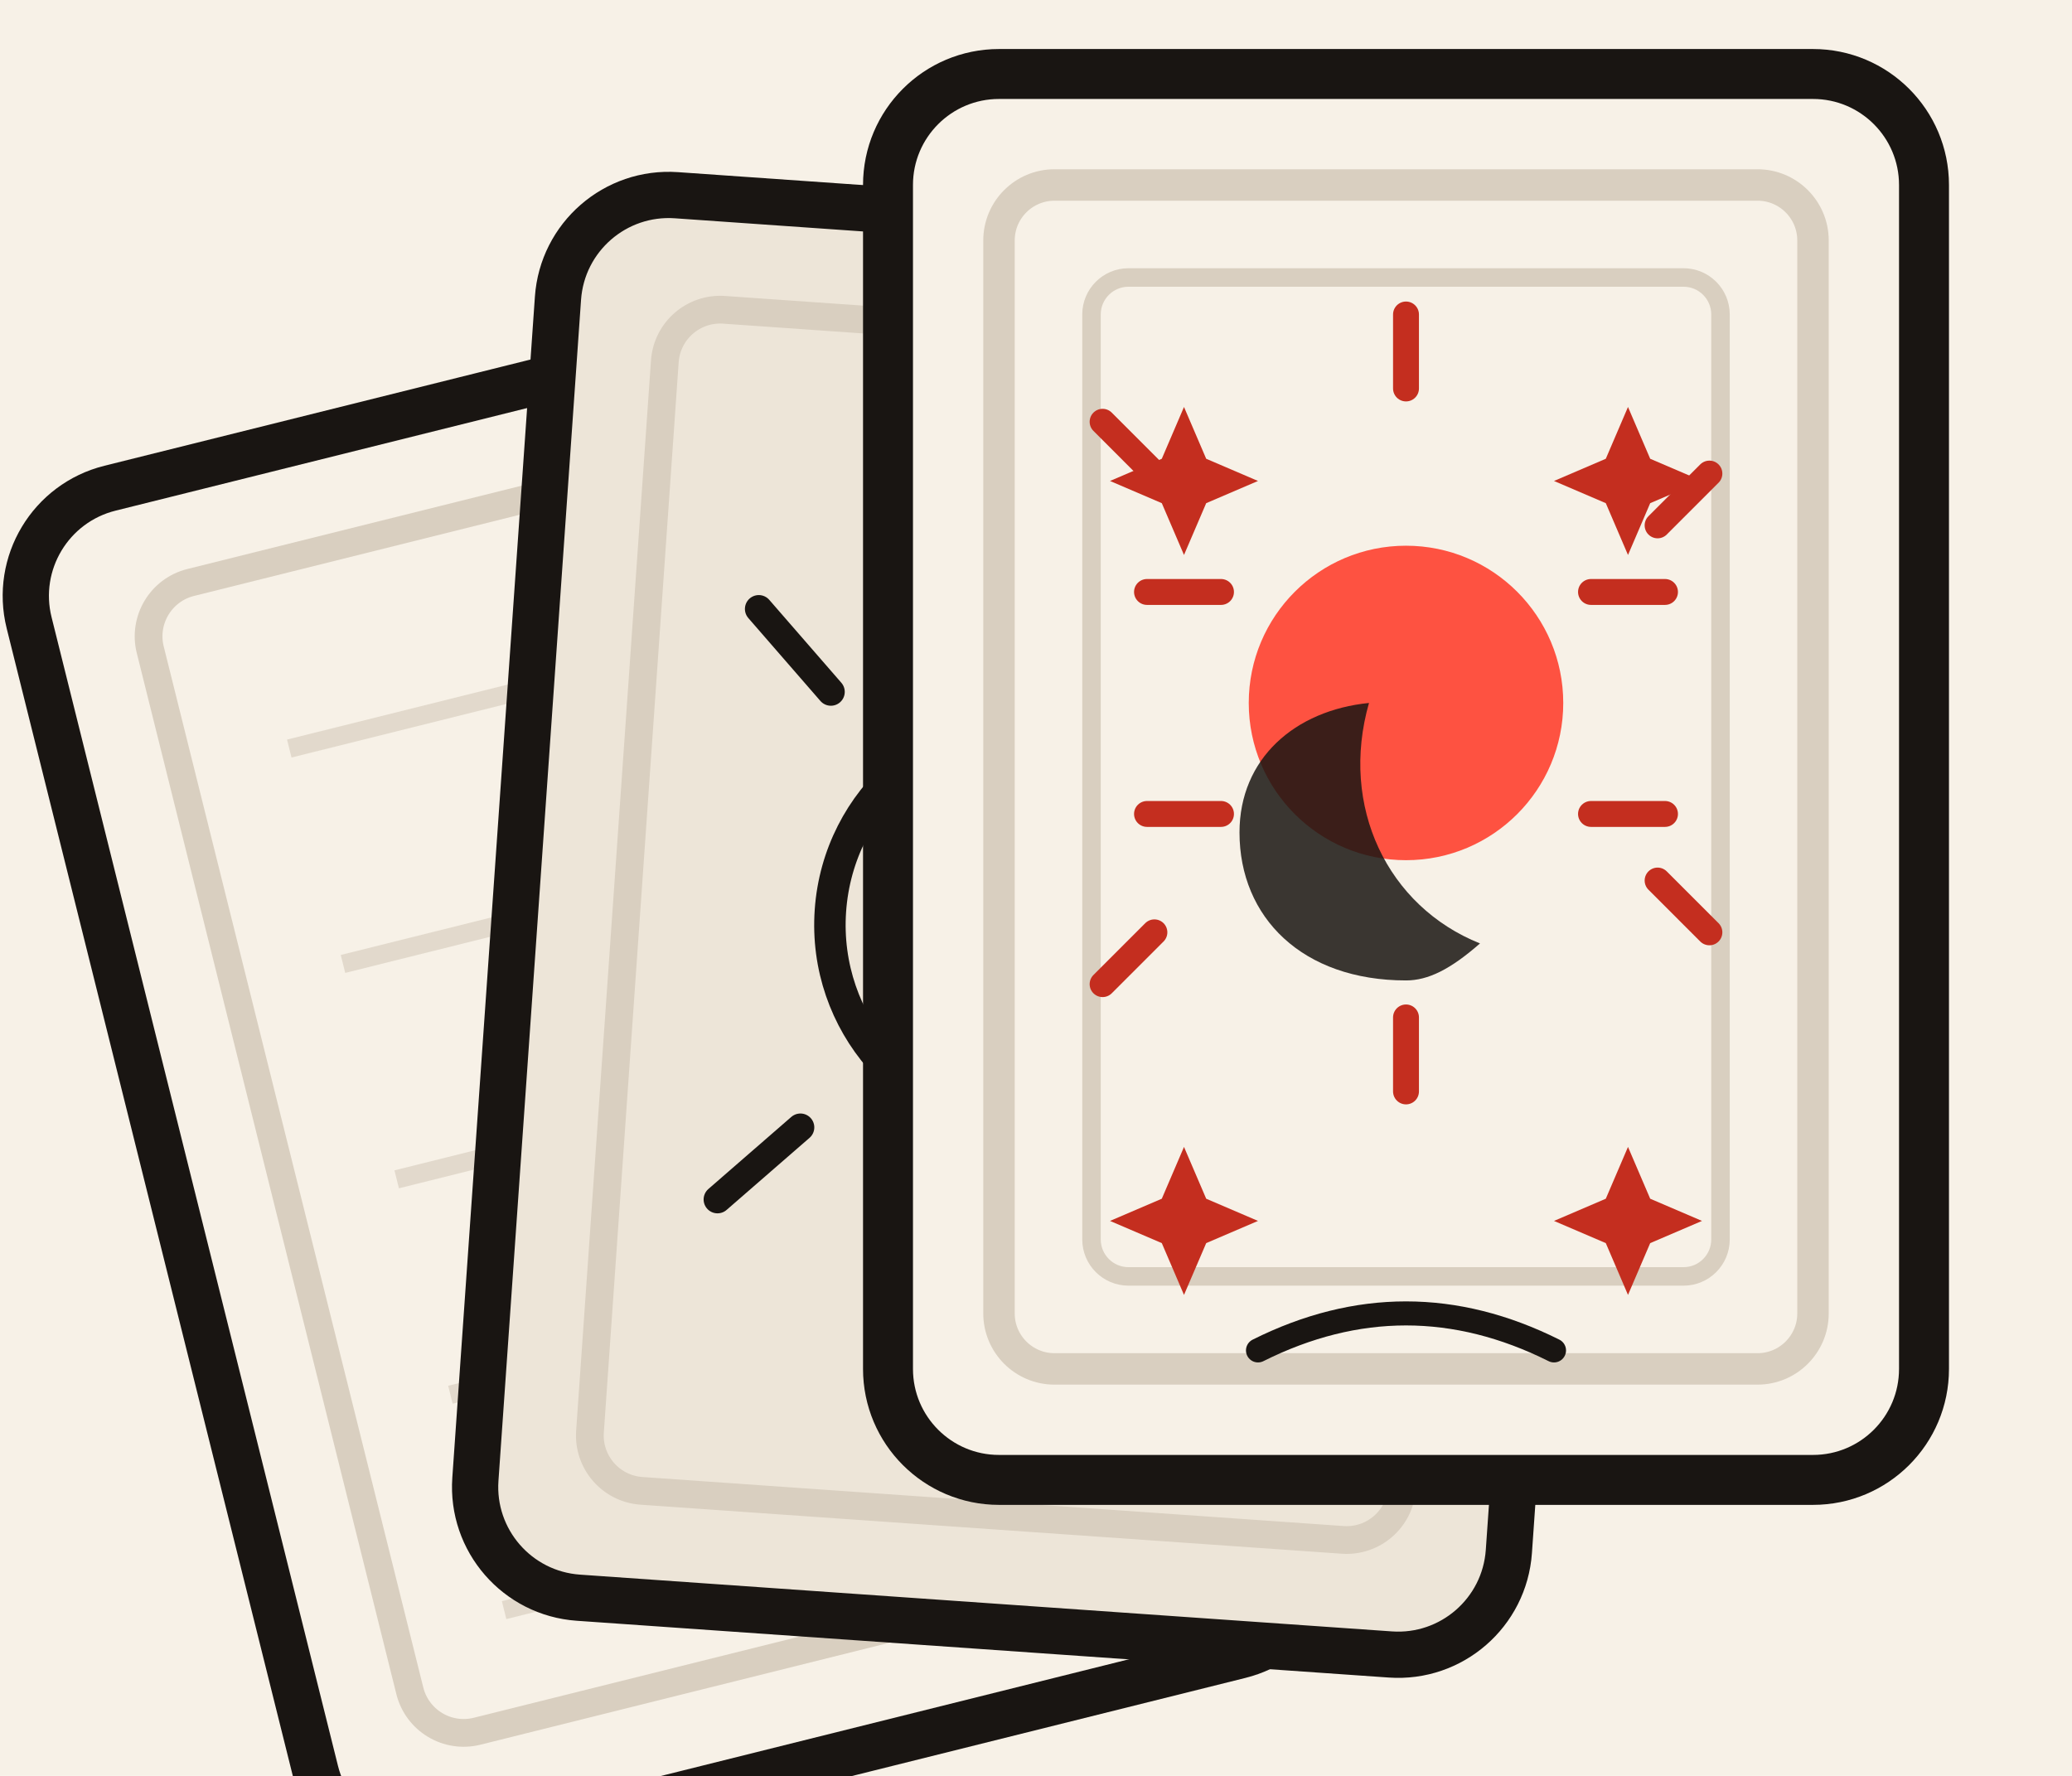
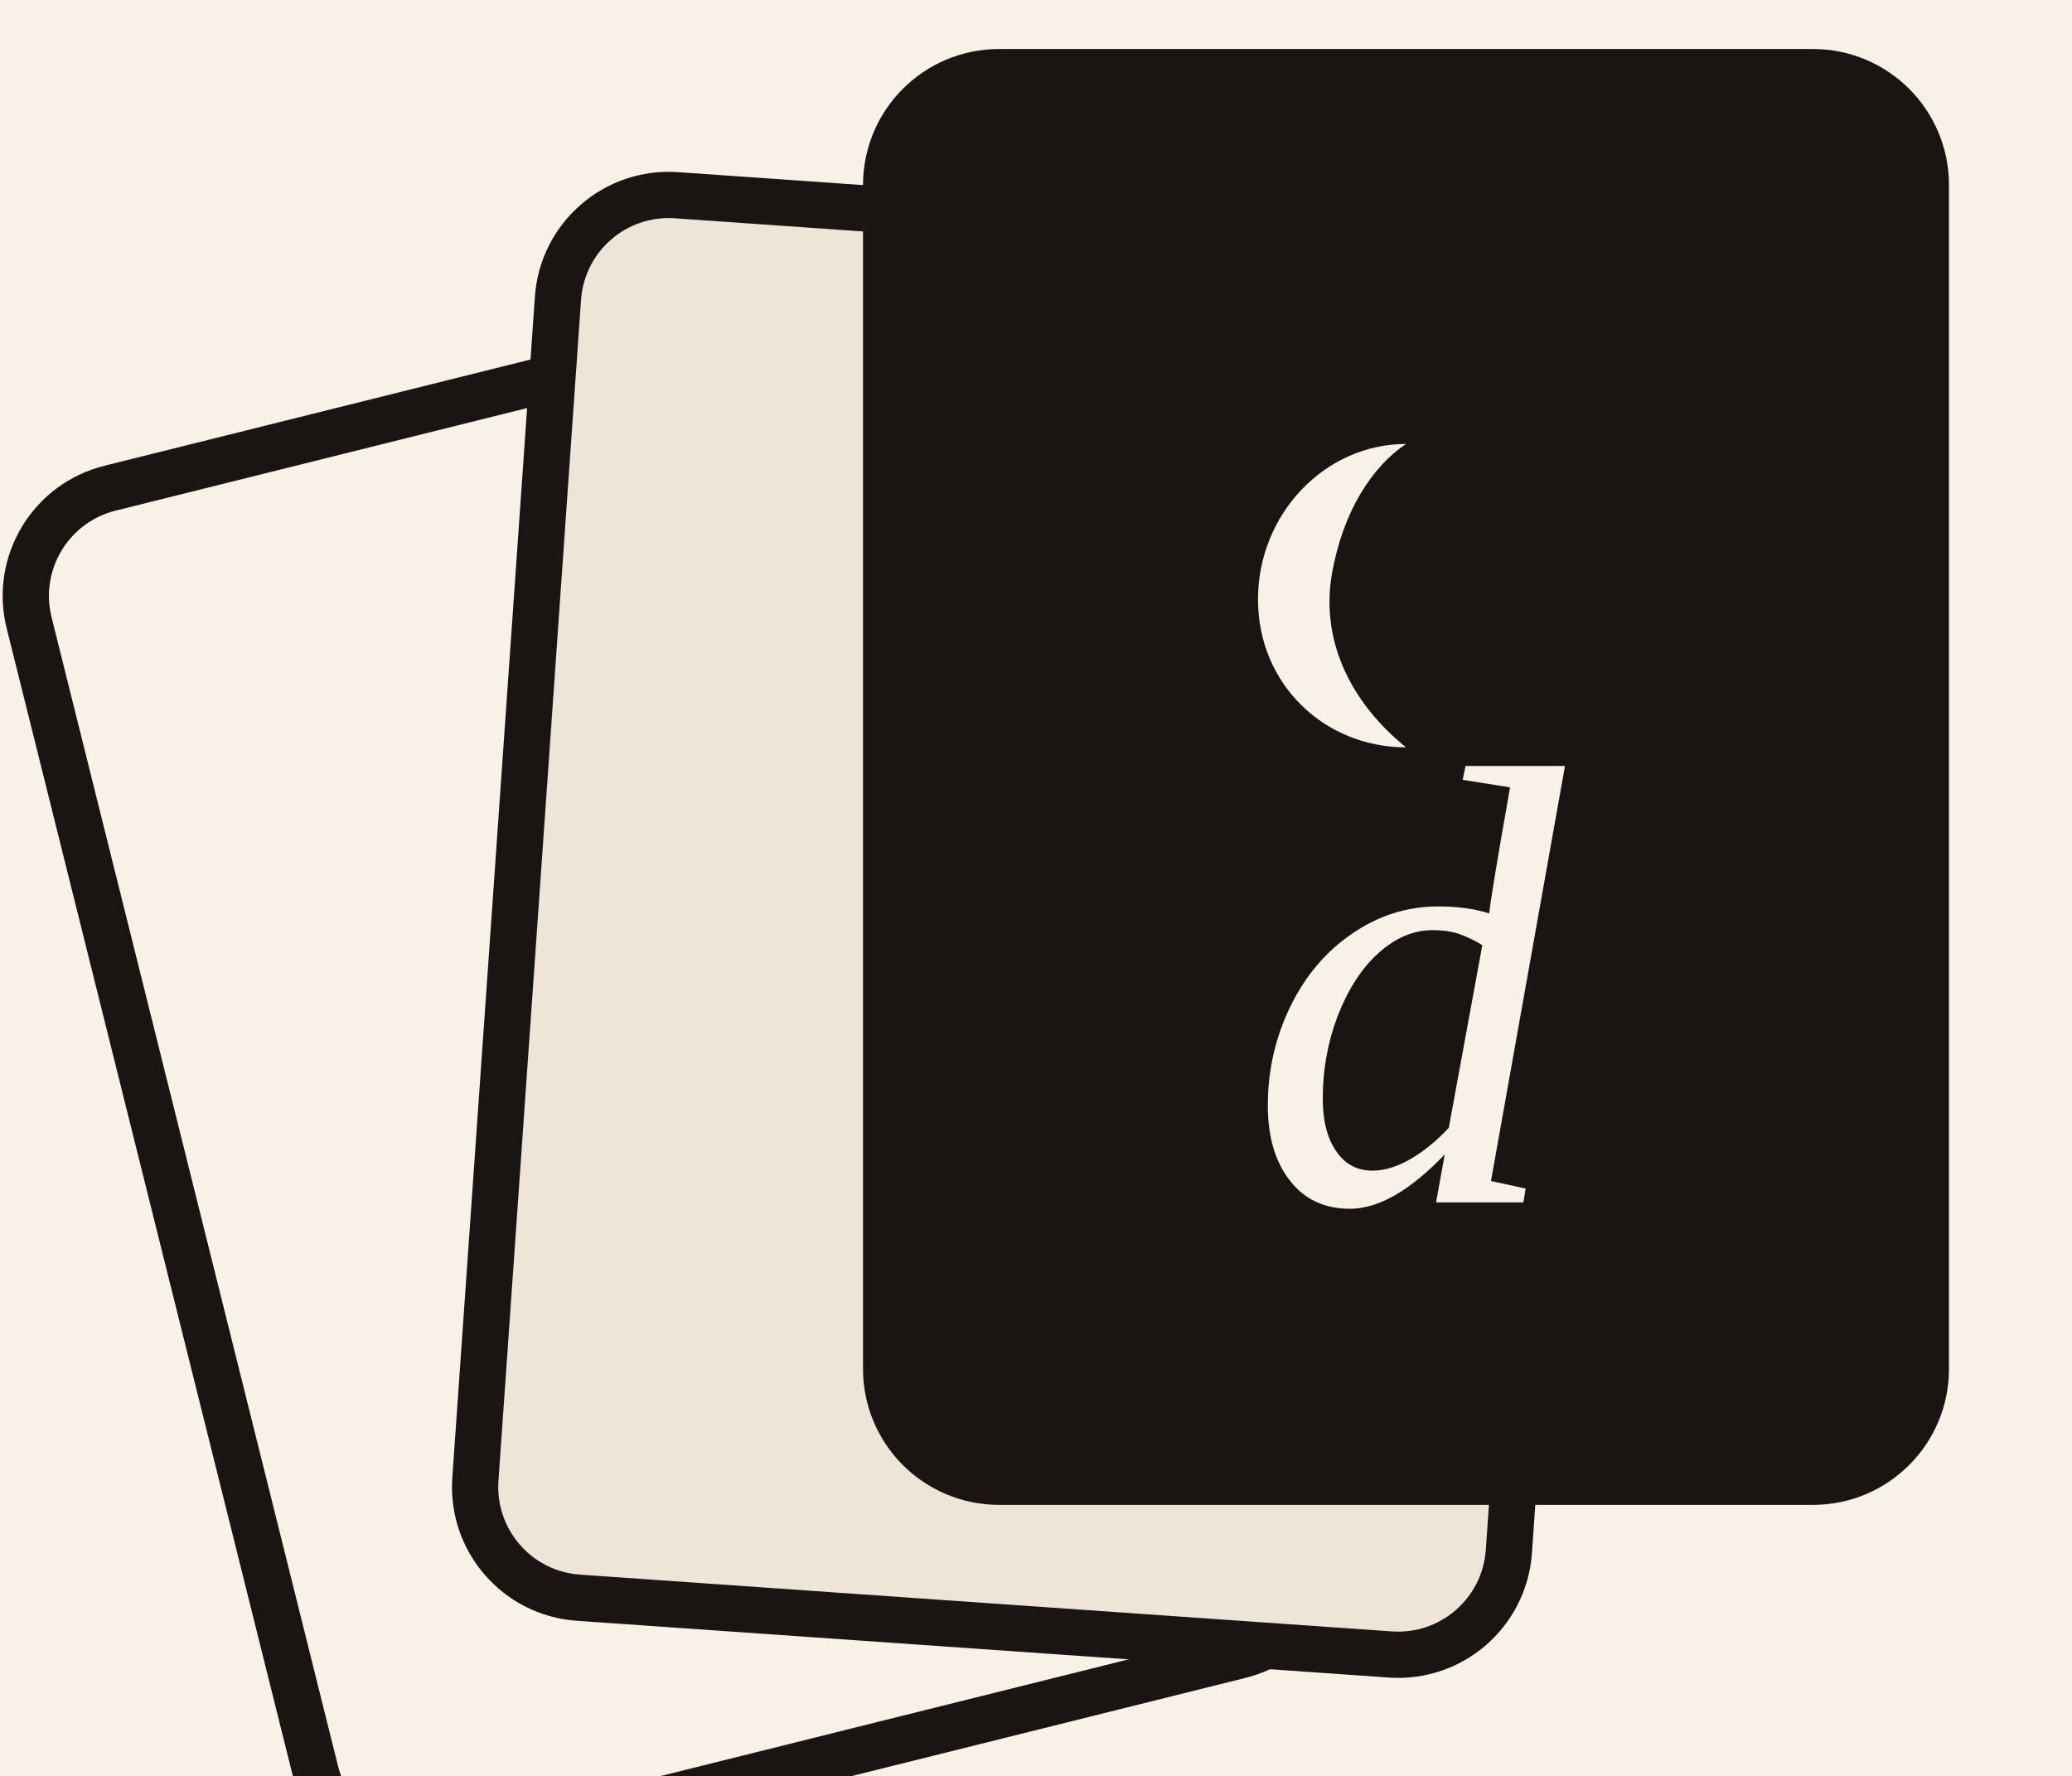
<svg xmlns="http://www.w3.org/2000/svg" viewBox="0 0 56 48" fill="none">
  <rect width="56" height="48" fill="#f7f1e7" />
  <g transform="translate(4 10) rotate(-14 14 18)">
    <rect x="0" y="0" width="28" height="38" rx="3" fill="#f7f1e7" stroke="#191512" stroke-width="1.25" />
-     <rect x="3" y="3" width="22" height="32" rx="1.5" stroke="#d9cfc0" stroke-width="0.75" fill="none" />
-     <path d="M6 8 L22 8 M6 14 L22 14 M6 20 L22 20 M6 26 L22 26 M6 32 L22 32" stroke="#d9cfc0" stroke-width="0.5" opacity="0.7" />
  </g>
  <g transform="translate(14 6) rotate(4 14 18)">
    <rect x="0" y="0" width="28" height="38" rx="3" fill="#ede5d8" stroke="#191512" stroke-width="1.25" />
-     <rect x="3" y="3" width="22" height="32" rx="1.5" stroke="#d9cfc0" stroke-width="0.75" fill="none" />
-     <circle cx="14" cy="19" r="5.5" stroke="#191512" stroke-width="0.85" fill="none" />
-     <path d="M14 10.5 L14 7.5 M14 30.5 L14 27.5 M8.1 13.1 L6 11 M21.9 13.1 L24 11 M8.1 24.9 L6 27 M21.9 24.9 L24 27" stroke="#191512" stroke-width="0.75" stroke-linecap="round" />
  </g>
  <g transform="translate(24 2)">
-     <rect x="0" y="0" width="28" height="38" rx="3" fill="#f7f1e7" stroke="#191512" stroke-width="1.35" />
-     <rect x="3" y="3" width="22" height="32" rx="1.5" stroke="#d9cfc0" stroke-width="0.85" fill="none" />
-     <rect x="5.5" y="5.5" width="17" height="27" rx="1" stroke="#d9cfc0" stroke-width="0.5" fill="none" />
-     <path d="M8 9 L8.6 10.4 L10 11 L8.6 11.6 L8 13 L7.4 11.6 L6 11 L7.4 10.4 Z" fill="#c42e1f" />
-     <path d="M20 9 L20.6 10.4 L22 11 L20.6 11.6 L20 13 L19.4 11.6 L18 11 L19.4 10.4 Z" fill="#c42e1f" />
-     <path d="M8 29 L8.6 30.4 L10 31 L8.6 31.6 L8 33 L7.4 31.6 L6 31 L7.4 30.4 Z" fill="#c42e1f" />
-     <path d="M20 29 L20.6 30.4 L22 31 L20.6 31.6 L20 33 L19.4 31.6 L18 31 L19.4 30.4 Z" fill="#c42e1f" />
-     <circle cx="14" cy="17" r="4.25" fill="#ff4433" opacity="0.92" />
-     <path d="M14 8.5 L14 6.5 M14 27.5 L14 25.5 M7.2 10.8 L5.8 9.4 M22.2 23.2 L20.8 21.8 M7.2 23.2 L5.8 24.6 M22.2 10.8 L20.8 12.2 M9 14 L7 14 M21 14 L19 14 M9 20 L7 20 M21 20 L19 20" stroke="#c42e1f" stroke-width="0.7" stroke-linecap="round" />
-     <path d="M14 24.5 C11.2 24.5 9.5 22.8 9.5 20.5 C9.5 18.5 11 17.2 13 17 C12.2 19.8 13.5 22.5 16 23.5 C15.2 24.2 14.6 24.5 14 24.5 Z" fill="#191512" opacity="0.85" />
-     <path d="M10 34.5 Q14 32.5 18 34.5" stroke="#191512" stroke-width="0.65" stroke-linecap="round" />
+     <rect x="0" y="0" width="28" height="38" rx="3" fill="#191512" stroke="#191512" stroke-width="1.35" />
+     <path d="M14 10 C11.8 10 10 11.9 10 14.2 C10 16.5 11.8 18.2 14 18.2 C12.4 16.9 11.7 15.2 12 13.5 C12.3 11.8 13.1 10.6 14 10 Z" fill="#f7f1e7" />
+     <text x="14" y="30.5" text-anchor="middle" fill="#f7f1e7" font-family="Georgia, 'Times New Roman', serif" font-style="italic" font-size="17">d</text>
  </g>
</svg>
